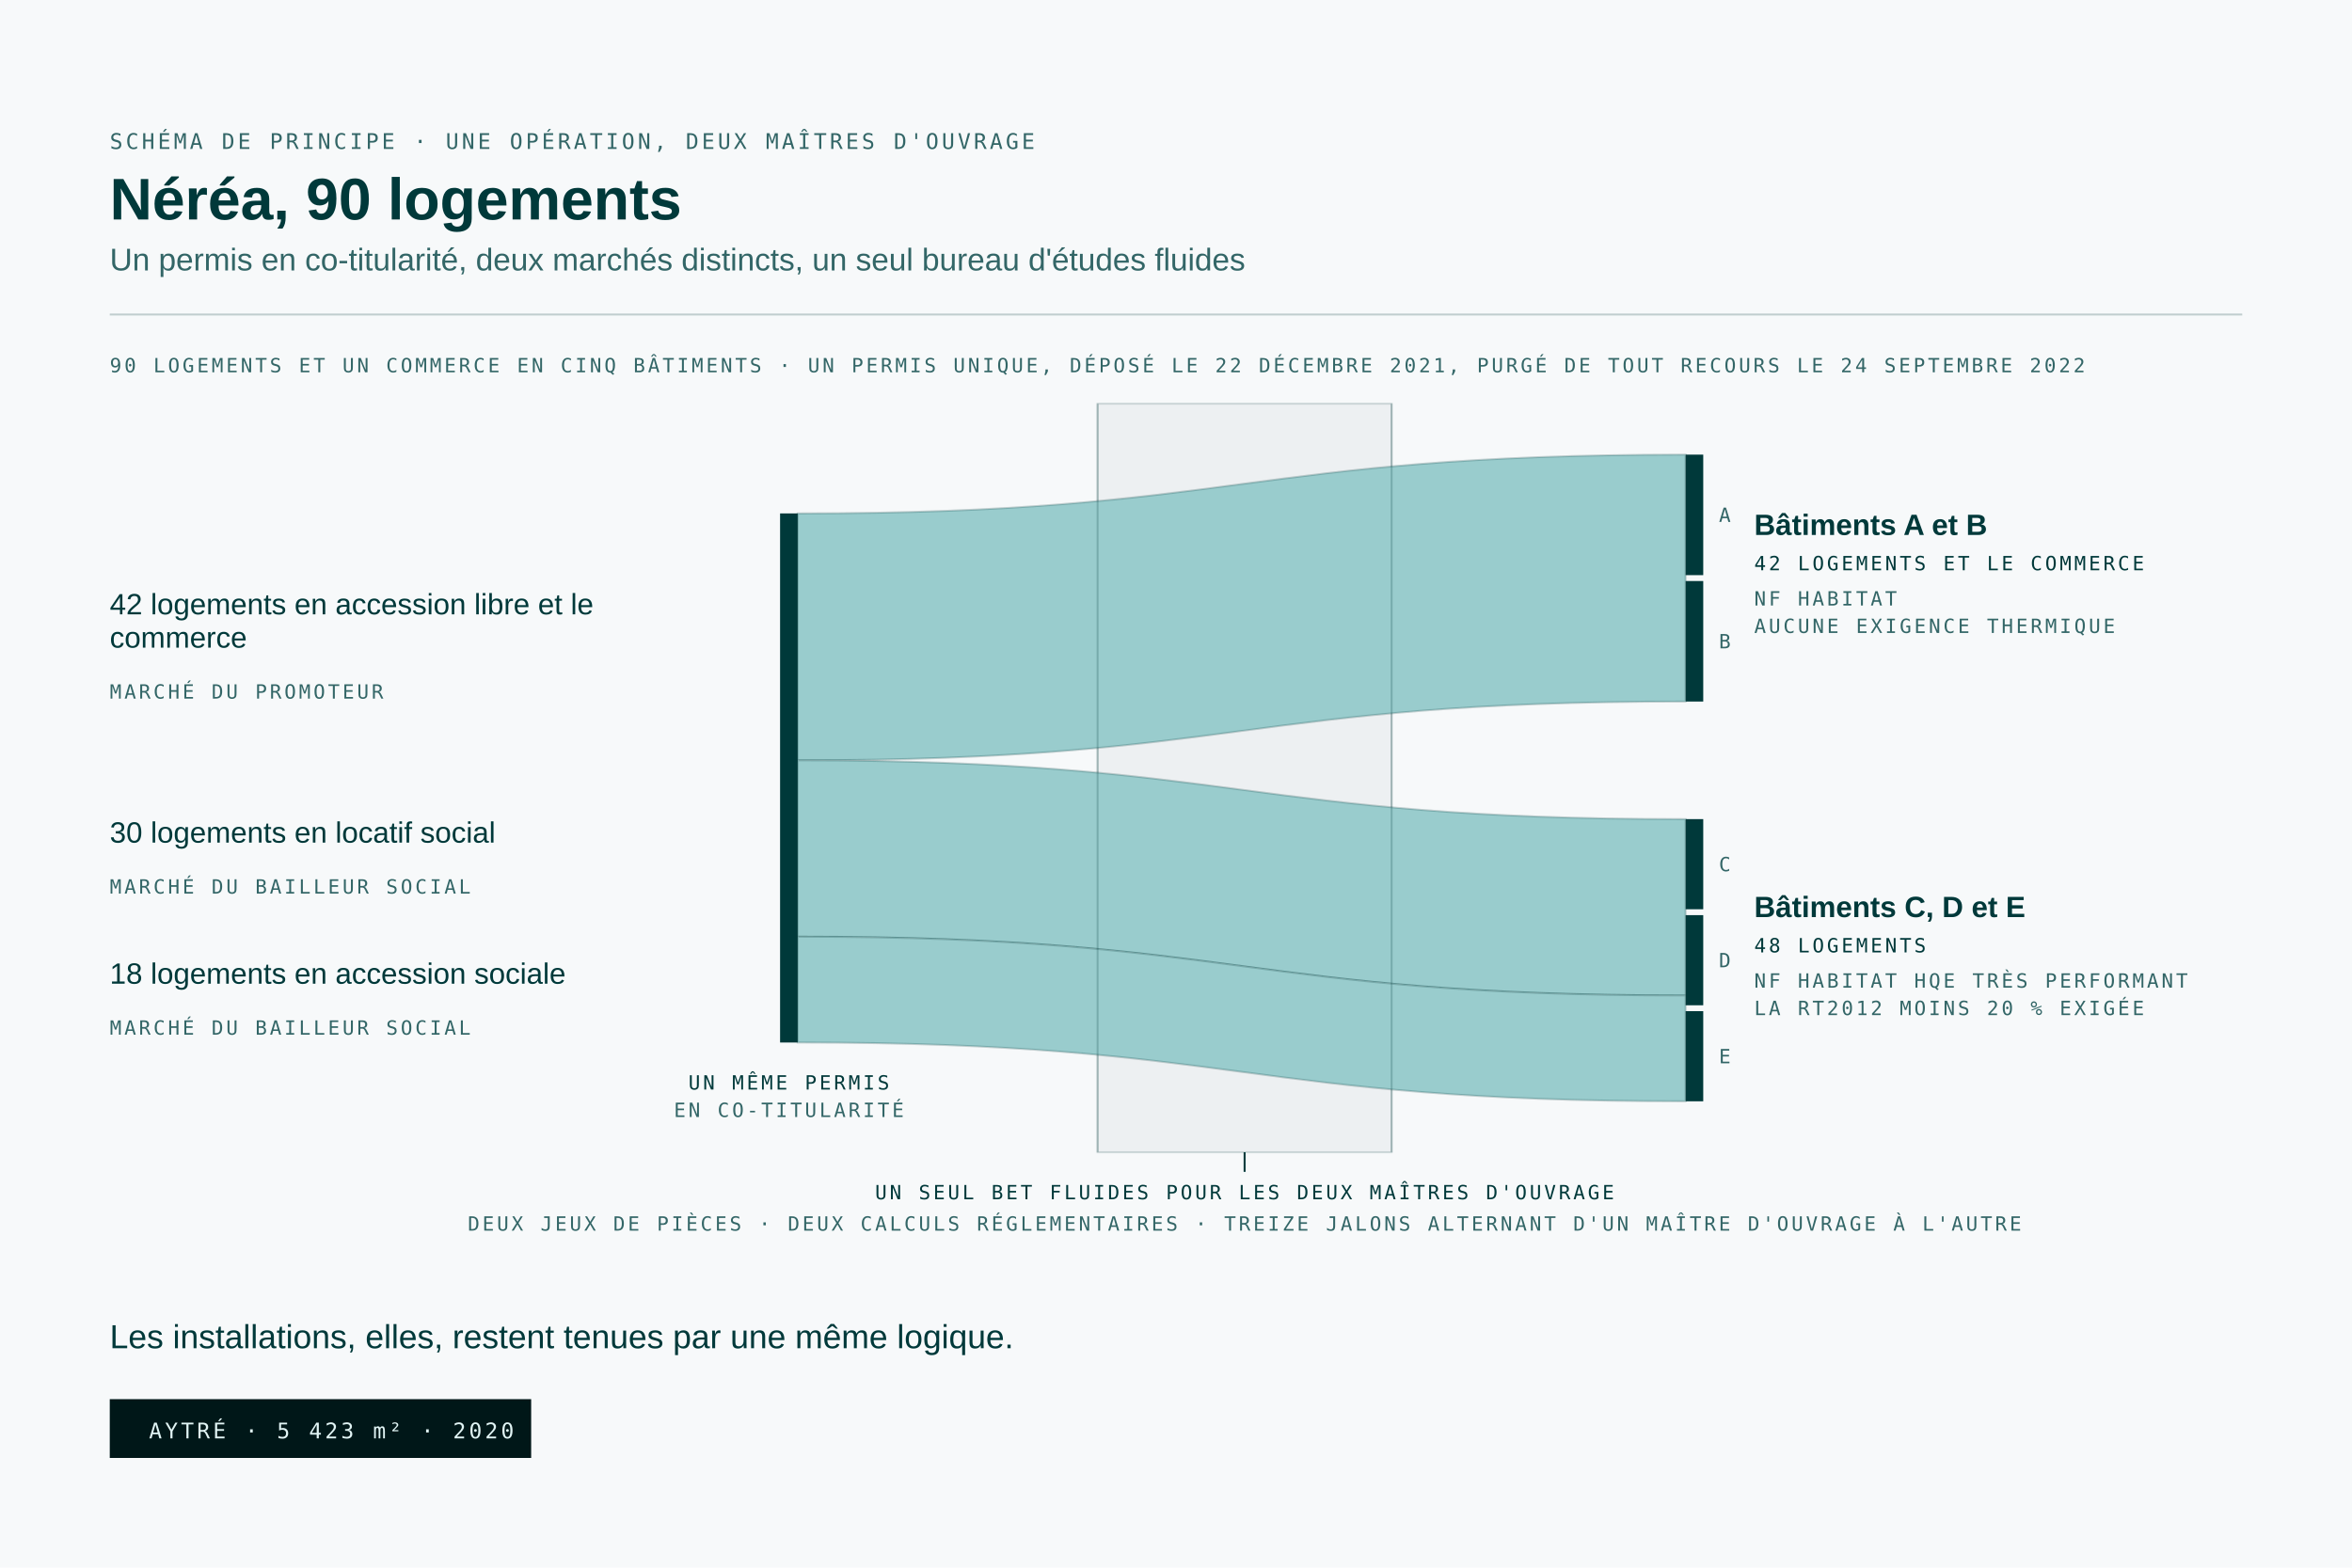
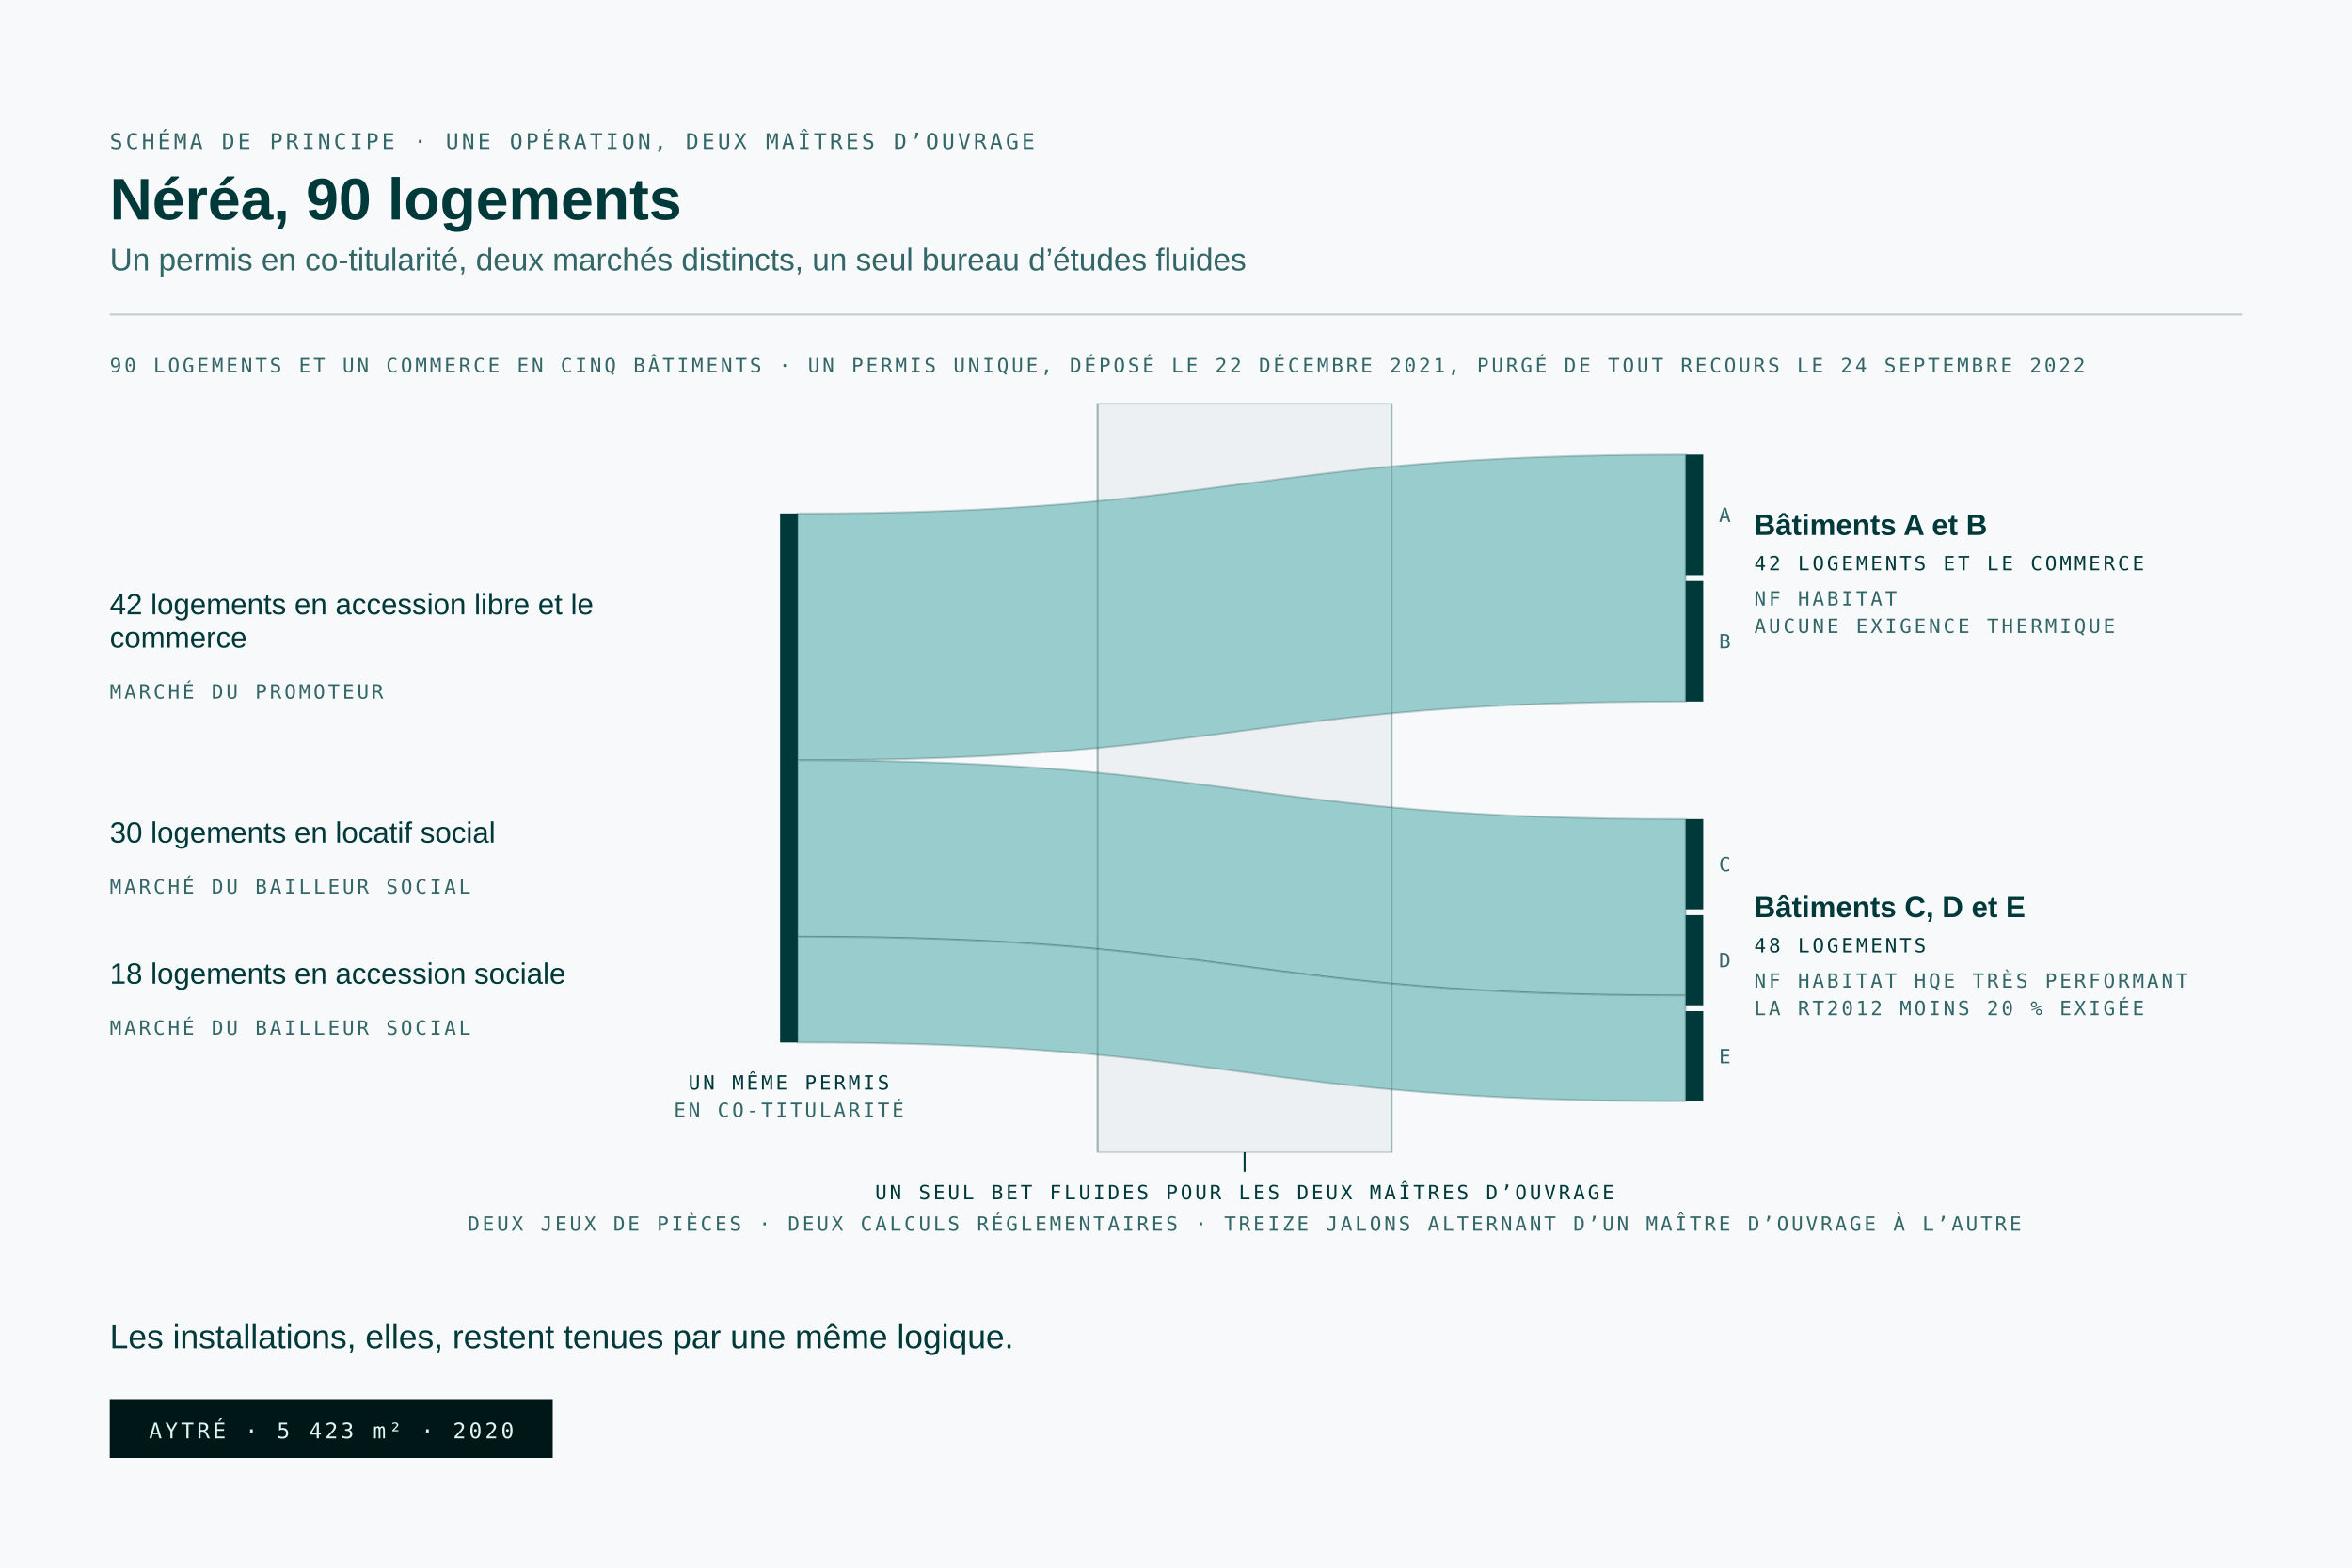
- <svg xmlns="http://www.w3.org/2000/svg" viewBox="0 0 1200 800" preserveAspectRatio="xMidYMid meet" role="img" style="width:100%;height:auto;display:block" aria-label="Schéma de principe du dédoublement contractuel d'une opération de logements : un même permis de construire en co-titularité porte 90 logements et un commerce en cinq bâtiments, et se partage entre deux marchés — 42 logements en accession libre et le commerce vers les bâtiments A et B, côté promoteur ; 30 logements en locatif social et 18 en accession sociale, soit 48, vers les bâtiments C, D et E, côté bailleur social. Une bande unique traverse les deux flux : le même bureau d'études fluides, qui tient pour les deux maîtres d'ouvrage deux jeux complets de pièces, deux calculs réglementaires et treize jalons de rendu alternés. Les exigences diffèrent d'un marché à l'autre : NF Habitat sans exigence thermique côté promoteur ; NF Habitat HQE profil Très Performant, soit la RT2012 moins 20 pour cent, côté bailleur.">
+ <svg xmlns="http://www.w3.org/2000/svg" viewBox="0 0 1200 800" preserveAspectRatio="xMidYMid meet" role="img" style="width:100%;height:auto;display:block" aria-label="Schéma de principe du dédoublement contractuel d’une opération de logements : un même permis de construire en co-titularité porte 90 logements et un commerce en cinq bâtiments, et se partage entre deux marchés — 42 logements en accession libre et le commerce vers les bâtiments A et B, côté promoteur ; 30 logements en locatif social et 18 en accession sociale, soit 48, vers les bâtiments C, D et E, côté bailleur social. Une bande unique traverse les deux flux : le même bureau d’études fluides, qui tient pour les deux maîtres d’ouvrage deux jeux complets de pièces, deux calculs réglementaires et treize jalons de rendu alternés. Les exigences diffèrent d’un marché à l’autre : NF Habitat sans exigence thermique côté promoteur ; NF Habitat HQE profil Très Performant, soit la RT2012 moins 20 pour cent, côté bailleur.">
  <style>
  .c-profond { fill: var(--color-profond, #001718); }
  .c-encre { fill: var(--color-encre, #00393A); }
  .c-pivot { fill: var(--color-pivot, #336667); }
  .c-clair { fill: var(--color-clair, #99CCCD); }
  .c-voile { fill: var(--color-voile, #E1F4F4); }
  .c-papier { fill: var(--color-papier, #F7F9FA); }
  .c-calcaire { fill: var(--color-calcaire, #EDF0F2); }
  .c-filet-1 { fill: var(--color-filet-1, #00393A38); }
  .c-filet-2 { fill: var(--color-filet-2, #00393A29); }
  .c-filet-3 { fill: var(--color-filet-3, #00393A1F); }
  .s-filet-1 { stroke: var(--color-filet-1, #00393A38); }
  .s-filet-2 { stroke: var(--color-filet-2, #00393A29); }
  .s-encre { stroke: var(--color-encre, #00393A); }
  .t-sans { font-family: "Archivo Variable", Archivo, "Helvetica Neue", Arial, sans-serif; }
  .t-mono { font-family: "IBM Plex Mono", ui-monospace, monospace; }
</style>
  <rect x="0.00" y="0.00" width="1200.00" height="800.00" class="c-papier" fill="#F7F9FA" />
-   <text x="56.00" y="76.00" class="t-mono c-pivot" fill="#336667" font-family="&quot;IBM Plex Mono&quot;, ui-monospace, monospace" font-size="11" font-weight="500" letter-spacing="1.54">SCHÉMA DE PRINCIPE · UNE OPÉRATION, DEUX MAÎTRES D'OUVRAGE</text>
+   <text x="56.00" y="76.00" class="t-mono c-pivot" fill="#336667" font-family="&quot;IBM Plex Mono&quot;, ui-monospace, monospace" font-size="11" font-weight="500" letter-spacing="1.54">SCHÉMA DE PRINCIPE · UNE OPÉRATION, DEUX MAÎTRES D’OUVRAGE</text>
  <text x="56.00" y="112.00" class="t-sans c-encre" fill="#00393A" font-family="&quot;Archivo Variable&quot;, Archivo, &quot;Helvetica Neue&quot;, Arial, sans-serif" font-size="30" font-weight="700" font-variation-settings="'wdth' 112, 'wght' 700">Néréa, 90 logements</text>
-   <text x="56.00" y="138.00" class="t-sans c-pivot" fill="#336667" font-family="&quot;Archivo Variable&quot;, Archivo, &quot;Helvetica Neue&quot;, Arial, sans-serif" font-size="16" font-weight="400" font-variation-settings="'wdth' 100, 'wght' 400">Un permis en co-titularité, deux marchés distincts, un seul bureau d'études fluides</text>
+   <text x="56.00" y="138.00" class="t-sans c-pivot" fill="#336667" font-family="&quot;Archivo Variable&quot;, Archivo, &quot;Helvetica Neue&quot;, Arial, sans-serif" font-size="16" font-weight="400" font-variation-settings="'wdth' 100, 'wght' 400">Un permis en co-titularité, deux marchés distincts, un seul bureau d’études fluides</text>
  <rect x="56.00" y="160.00" width="1088.00" height="1.00" class="c-filet-1" fill="#00393A38" />
  <text x="56.00" y="190.00" class="t-mono c-pivot" fill="#336667" font-family="&quot;IBM Plex Mono&quot;, ui-monospace, monospace" font-size="10" font-weight="500" letter-spacing="1.40">90 LOGEMENTS ET UN COMMERCE EN CINQ BÂTIMENTS · UN PERMIS UNIQUE, DÉPOSÉ LE 22 DÉCEMBRE 2021, PURGÉ DE TOUT RECOURS LE 24 SEPTEMBRE 2022</text>
  <rect x="560.00" y="206.00" width="150.00" height="382.00" class="c-calcaire s-filet-2" fill="#EDF0F2" stroke="#00393A29" stroke-width="1" />
  <path d="M 407.00 262.00 C 633.50 262.00, 633.50 232.00, 860.00 232.00 L 860.00 358.00 C 633.50 358.00, 633.50 388.00, 407.00 388.00 Z" class="c-clair s-filet1" fill="#99CCCD" stroke="#00393A38" stroke-width="1" />
  <path d="M 407.00 388.00 C 633.50 388.00, 633.50 418.00, 860.00 418.00 L 860.00 508.00 C 633.50 508.00, 633.50 478.00, 407.00 478.00 Z" class="c-clair s-filet1" fill="#99CCCD" stroke="#00393A38" stroke-width="1" />
  <path d="M 407.00 478.00 C 633.50 478.00, 633.50 508.00, 860.00 508.00 L 860.00 562.00 C 633.50 562.00, 633.50 532.00, 407.00 532.00 Z" class="c-clair s-filet1" fill="#99CCCD" stroke="#00393A38" stroke-width="1" />
  <path d="M 560.00 206.00 L 560.00 588.00" fill="none" class="s-filet-1" stroke="#00393A38" stroke-width="1.0" />
  <path d="M 710.00 206.00 L 710.00 588.00" fill="none" class="s-filet-1" stroke="#00393A38" stroke-width="1.0" />
  <rect x="398.00" y="262.00" width="9.00" height="270.00" class="c-encre" fill="#00393A" />
  <text x="402.50" y="556.00" class="t-mono c-encre" fill="#00393A" font-family="&quot;IBM Plex Mono&quot;, ui-monospace, monospace" font-size="10" font-weight="500" letter-spacing="1.40" text-anchor="middle">UN MÊME PERMIS</text>
  <text x="402.50" y="570.00" class="t-mono c-pivot" fill="#336667" font-family="&quot;IBM Plex Mono&quot;, ui-monospace, monospace" font-size="10" font-weight="500" letter-spacing="1.40" text-anchor="middle">EN CO-TITULARITÉ</text>
  <text x="56.00" y="313.50" class="t-sans c-encre" fill="#00393A" font-family="&quot;Archivo Variable&quot;, Archivo, &quot;Helvetica Neue&quot;, Arial, sans-serif" font-size="15" font-weight="400" font-variation-settings="'wdth' 100, 'wght' 400">42 logements en accession libre et le</text>
  <text x="56.00" y="330.50" class="t-sans c-encre" fill="#00393A" font-family="&quot;Archivo Variable&quot;, Archivo, &quot;Helvetica Neue&quot;, Arial, sans-serif" font-size="15" font-weight="400" font-variation-settings="'wdth' 100, 'wght' 400">commerce</text>
  <text x="56.00" y="356.50" class="t-mono c-pivot" fill="#336667" font-family="&quot;IBM Plex Mono&quot;, ui-monospace, monospace" font-size="10" font-weight="500" letter-spacing="1.40">MARCHÉ DU PROMOTEUR</text>
  <text x="56.00" y="430.00" class="t-sans c-encre" fill="#00393A" font-family="&quot;Archivo Variable&quot;, Archivo, &quot;Helvetica Neue&quot;, Arial, sans-serif" font-size="15" font-weight="400" font-variation-settings="'wdth' 100, 'wght' 400">30 logements en locatif social</text>
  <text x="56.00" y="456.00" class="t-mono c-pivot" fill="#336667" font-family="&quot;IBM Plex Mono&quot;, ui-monospace, monospace" font-size="10" font-weight="500" letter-spacing="1.40">MARCHÉ DU BAILLEUR SOCIAL</text>
  <text x="56.00" y="502.00" class="t-sans c-encre" fill="#00393A" font-family="&quot;Archivo Variable&quot;, Archivo, &quot;Helvetica Neue&quot;, Arial, sans-serif" font-size="15" font-weight="400" font-variation-settings="'wdth' 100, 'wght' 400">18 logements en accession sociale</text>
  <text x="56.00" y="528.00" class="t-mono c-pivot" fill="#336667" font-family="&quot;IBM Plex Mono&quot;, ui-monospace, monospace" font-size="10" font-weight="500" letter-spacing="1.40">MARCHÉ DU BAILLEUR SOCIAL</text>
  <rect x="860.00" y="232.00" width="9.00" height="61.50" class="c-encre" fill="#00393A" />
  <text x="877.00" y="266.35" class="t-mono c-pivot" fill="#336667" font-family="&quot;IBM Plex Mono&quot;, ui-monospace, monospace" font-size="10" font-weight="500">A</text>
  <rect x="860.00" y="296.50" width="9.00" height="61.50" class="c-encre" fill="#00393A" />
  <text x="877.00" y="330.85" class="t-mono c-pivot" fill="#336667" font-family="&quot;IBM Plex Mono&quot;, ui-monospace, monospace" font-size="10" font-weight="500">B</text>
  <text x="895.00" y="273.00" class="t-sans c-encre" fill="#00393A" font-family="&quot;Archivo Variable&quot;, Archivo, &quot;Helvetica Neue&quot;, Arial, sans-serif" font-size="15" font-weight="600" font-variation-settings="'wdth' 112, 'wght' 600">Bâtiments A et B</text>
  <text x="895.00" y="291.00" class="t-mono c-encre" fill="#00393A" font-family="&quot;IBM Plex Mono&quot;, ui-monospace, monospace" font-size="10" font-weight="500" letter-spacing="1.40">42 LOGEMENTS ET LE COMMERCE</text>
  <text x="895.00" y="309.00" class="t-mono c-pivot" fill="#336667" font-family="&quot;IBM Plex Mono&quot;, ui-monospace, monospace" font-size="10" font-weight="500" letter-spacing="1.40">NF HABITAT</text>
  <text x="895.00" y="323.00" class="t-mono c-pivot" fill="#336667" font-family="&quot;IBM Plex Mono&quot;, ui-monospace, monospace" font-size="10" font-weight="500" letter-spacing="1.40">AUCUNE EXIGENCE THERMIQUE</text>
  <rect x="860.00" y="418.00" width="9.00" height="46.00" class="c-encre" fill="#00393A" />
  <text x="877.00" y="444.60" class="t-mono c-pivot" fill="#336667" font-family="&quot;IBM Plex Mono&quot;, ui-monospace, monospace" font-size="10" font-weight="500">C</text>
  <rect x="860.00" y="467.00" width="9.00" height="46.00" class="c-encre" fill="#00393A" />
  <text x="877.00" y="493.60" class="t-mono c-pivot" fill="#336667" font-family="&quot;IBM Plex Mono&quot;, ui-monospace, monospace" font-size="10" font-weight="500">D</text>
  <rect x="860.00" y="516.00" width="9.00" height="46.00" class="c-encre" fill="#00393A" />
  <text x="877.00" y="542.60" class="t-mono c-pivot" fill="#336667" font-family="&quot;IBM Plex Mono&quot;, ui-monospace, monospace" font-size="10" font-weight="500">E</text>
  <text x="895.00" y="468.00" class="t-sans c-encre" fill="#00393A" font-family="&quot;Archivo Variable&quot;, Archivo, &quot;Helvetica Neue&quot;, Arial, sans-serif" font-size="15" font-weight="600" font-variation-settings="'wdth' 112, 'wght' 600">Bâtiments C, D et E</text>
  <text x="895.00" y="486.00" class="t-mono c-encre" fill="#00393A" font-family="&quot;IBM Plex Mono&quot;, ui-monospace, monospace" font-size="10" font-weight="500" letter-spacing="1.40">48 LOGEMENTS</text>
  <text x="895.00" y="504.00" class="t-mono c-pivot" fill="#336667" font-family="&quot;IBM Plex Mono&quot;, ui-monospace, monospace" font-size="10" font-weight="500" letter-spacing="1.40">NF HABITAT HQE TRÈS PERFORMANT</text>
  <text x="895.00" y="518.00" class="t-mono c-pivot" fill="#336667" font-family="&quot;IBM Plex Mono&quot;, ui-monospace, monospace" font-size="10" font-weight="500" letter-spacing="1.40">LA RT2012 MOINS 20 % EXIGÉE</text>
  <path d="M 635.00 588.00 L 635.00 598.00" fill="none" class="s-encre" stroke="#00393A" stroke-width="1.0" />
-   <text x="635.00" y="612.00" class="t-mono c-encre" fill="#00393A" font-family="&quot;IBM Plex Mono&quot;, ui-monospace, monospace" font-size="10" font-weight="500" letter-spacing="1.40" text-anchor="middle">UN SEUL BET FLUIDES POUR LES DEUX MAÎTRES D'OUVRAGE</text>
-   <text x="635.00" y="628.00" class="t-mono c-pivot" fill="#336667" font-family="&quot;IBM Plex Mono&quot;, ui-monospace, monospace" font-size="10" font-weight="500" letter-spacing="1.40" text-anchor="middle">DEUX JEUX DE PIÈCES · DEUX CALCULS RÉGLEMENTAIRES · TREIZE JALONS ALTERNANT D'UN MAÎTRE D'OUVRAGE À L'AUTRE</text>
+   <text x="635.00" y="612.00" class="t-mono c-encre" fill="#00393A" font-family="&quot;IBM Plex Mono&quot;, ui-monospace, monospace" font-size="10" font-weight="500" letter-spacing="1.40" text-anchor="middle">UN SEUL BET FLUIDES POUR LES DEUX MAÎTRES D’OUVRAGE</text>
+   <text x="635.00" y="628.00" class="t-mono c-pivot" fill="#336667" font-family="&quot;IBM Plex Mono&quot;, ui-monospace, monospace" font-size="10" font-weight="500" letter-spacing="1.40" text-anchor="middle">DEUX JEUX DE PIÈCES · DEUX CALCULS RÉGLEMENTAIRES · TREIZE JALONS ALTERNANT D’UN MAÎTRE D’OUVRAGE À L’AUTRE</text>
  <text x="56.00" y="688.00" class="t-sans c-encre" fill="#00393A" font-family="&quot;Archivo Variable&quot;, Archivo, &quot;Helvetica Neue&quot;, Arial, sans-serif" font-size="17" font-weight="400" font-variation-settings="'wdth' 100, 'wght' 400">Les installations, elles, restent tenues par une même logique.</text>
-   <rect x="56.00" y="714.00" width="215.00" height="30.00" class="c-profond" fill="#001718" />
+   <rect x="56.00" y="714.00" width="226.00" height="30.00" class="c-profond" fill="#001718" />
  <text x="76.00" y="734.00" class="t-mono c-voile" fill="#E1F4F4" font-family="&quot;IBM Plex Mono&quot;, ui-monospace, monospace" font-size="11" font-weight="500" letter-spacing="1.54">AYTRÉ · 5 423 m² · 2020</text>
</svg>
